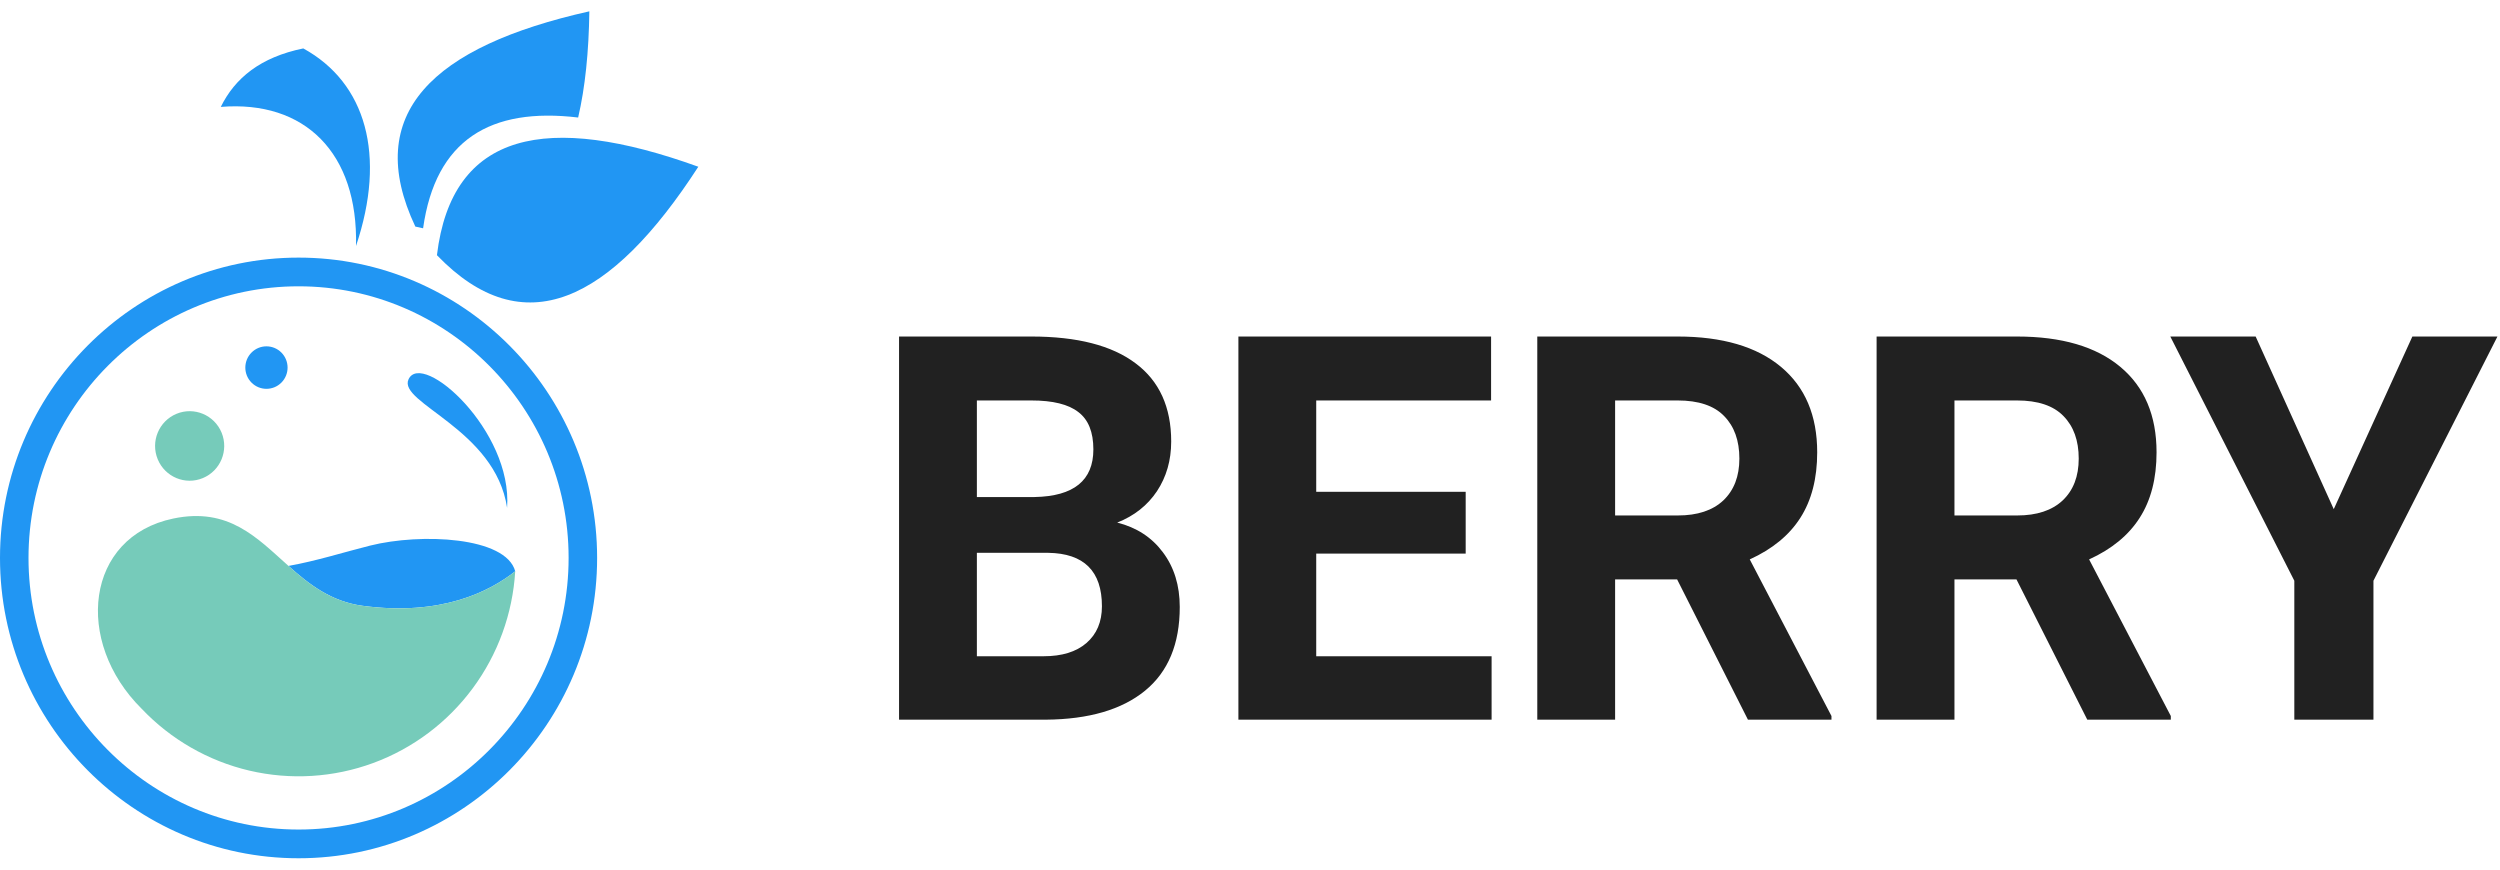
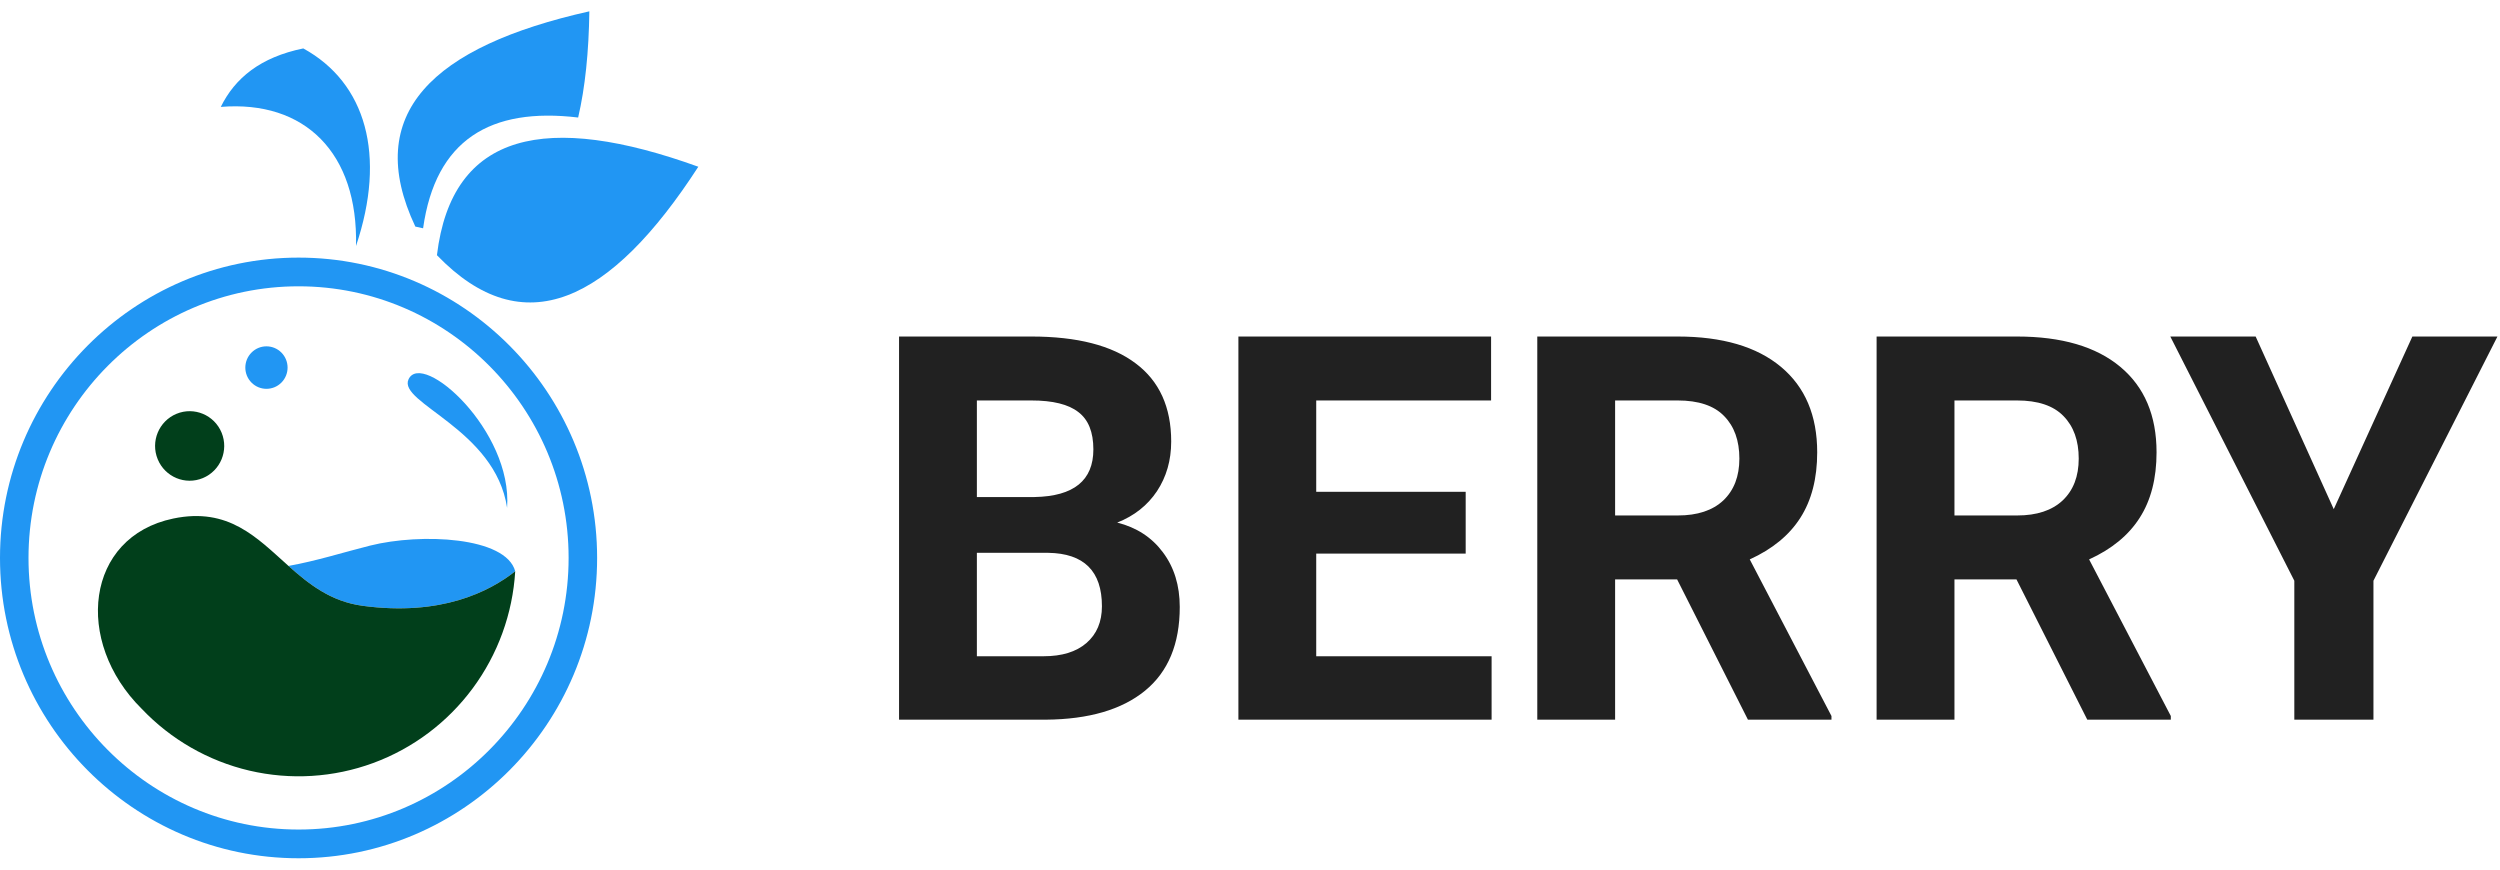
<svg xmlns="http://www.w3.org/2000/svg" width="92" height="32" viewBox="0 0 92 32" fill="none">
  <path d="M33.085 26.484V12.384H37.954C39.641 12.384 40.92 12.713 41.792 13.372C42.664 14.024 43.1 14.982 43.1 16.248C43.1 16.939 42.925 17.549 42.575 18.078C42.225 18.601 41.738 18.985 41.114 19.231C41.827 19.411 42.387 19.776 42.795 20.325C43.208 20.874 43.415 21.545 43.415 22.339C43.415 23.695 42.989 24.721 42.136 25.419C41.283 26.116 40.067 26.471 38.489 26.484H33.085ZM35.949 20.344V24.15H38.403C39.078 24.15 39.603 23.989 39.978 23.666C40.36 23.337 40.551 22.885 40.551 22.31C40.551 21.019 39.892 20.364 38.575 20.344H35.949ZM35.949 18.291H38.069C39.514 18.265 40.236 17.681 40.236 16.538C40.236 15.899 40.051 15.441 39.682 15.163C39.319 14.879 38.743 14.737 37.954 14.737H35.949V18.291ZM53.937 20.373H48.437V24.15H54.891V26.484H45.573V12.384H54.872V14.737H48.437V18.098H53.937V20.373ZM61.718 21.322H59.436V26.484H56.572V12.384H61.736C63.379 12.384 64.645 12.755 65.537 13.498C66.428 14.24 66.873 15.289 66.873 16.645C66.873 17.607 66.666 18.411 66.253 19.056C65.846 19.695 65.225 20.206 64.391 20.586L67.398 26.349V26.484H64.324L61.718 21.322ZM59.436 18.969H61.746C62.466 18.969 63.023 18.785 63.417 18.417C63.811 18.043 64.009 17.529 64.009 16.877C64.009 16.212 63.821 15.689 63.446 15.309C63.077 14.928 62.507 14.737 61.736 14.737H59.436V18.969ZM74.206 21.322H71.924V26.484H69.059V12.384H74.225C75.867 12.384 77.134 12.755 78.025 13.498C78.916 14.24 79.361 15.289 79.361 16.645C79.361 17.607 79.154 18.411 78.74 19.056C78.333 19.695 77.713 20.206 76.879 20.586L79.886 26.349V26.484H76.812L74.206 21.322ZM71.924 18.969H74.234C74.953 18.969 75.51 18.785 75.905 18.417C76.3 18.043 76.497 17.529 76.497 16.877C76.497 16.212 76.309 15.689 75.934 15.309C75.564 14.928 74.995 14.737 74.225 14.737H71.924V18.969ZM85.882 18.737L88.775 12.384H91.906L87.343 21.371V26.484H84.431V21.371L79.867 12.384H83.008L85.882 18.737Z" fill="#212121" />
  <path d="M10.987 31.584C4.928 31.584 0 26.626 0 20.532C0 14.438 4.929 9.48 10.987 9.48C17.045 9.48 21.974 14.438 21.974 20.532C21.974 26.626 17.046 31.584 10.987 31.584ZM10.987 10.536C5.508 10.536 1.049 15.02 1.049 20.532C1.049 26.044 5.508 30.527 10.987 30.527C16.466 30.527 20.925 26.043 20.925 20.531C20.925 15.019 16.467 10.536 10.987 10.536Z" fill="#2196F3" />
  <path d="M18.96 21.023C18.618 19.748 15.485 19.611 13.62 20.078C12.644 20.323 11.646 20.643 10.616 20.826C11.37 21.499 12.179 22.135 13.34 22.293C16.221 22.684 18.011 21.775 18.96 21.023Z" fill="#2196F3" />
-   <path d="M13.34 22.293C12.176 22.135 11.37 21.499 10.616 20.826C9.45 19.786 8.413 18.658 6.377 19.082C3.141 19.757 2.715 23.608 5.214 26.083C6.287 27.213 7.665 28.004 9.178 28.359C10.691 28.713 12.274 28.616 13.733 28.079C15.192 27.542 16.464 26.588 17.392 25.335C18.321 24.082 18.866 22.584 18.96 21.023C18.011 21.775 16.221 22.684 13.34 22.293Z" fill="#76cbba" />
+   <path d="M13.34 22.293C12.176 22.135 11.37 21.499 10.616 20.826C9.45 19.786 8.413 18.658 6.377 19.082C3.141 19.757 2.715 23.608 5.214 26.083C6.287 27.213 7.665 28.004 9.178 28.359C10.691 28.713 12.274 28.616 13.733 28.079C15.192 27.542 16.464 26.588 17.392 25.335C18.321 24.082 18.866 22.584 18.96 21.023C18.011 21.775 16.221 22.684 13.34 22.293Z" fill="#013F1B" />
  <path d="M15.034 13.959C14.63 14.829 18.23 15.796 18.661 18.688C18.869 15.841 15.534 12.882 15.034 13.959Z" fill="#2196F3" />
-   <path d="M7.466 17.593C8.115 17.323 8.423 16.575 8.155 15.922C7.886 15.269 7.142 14.959 6.493 15.229C5.844 15.5 5.535 16.248 5.804 16.901C6.073 17.554 6.817 17.864 7.466 17.593Z" fill="#76cbba" />
+   <path d="M7.466 17.593C8.115 17.323 8.423 16.575 8.155 15.922C7.886 15.269 7.142 14.959 6.493 15.229C5.844 15.5 5.535 16.248 5.804 16.901C6.073 17.554 6.817 17.864 7.466 17.593Z" fill="#013F1B" />
  <path d="M10.355 14.08C10.659 13.775 10.659 13.28 10.355 12.974C10.051 12.669 9.559 12.669 9.256 12.974C8.952 13.28 8.952 13.775 9.256 14.08C9.559 14.385 10.051 14.385 10.355 14.08Z" fill="#2196F3" />
  <path d="M13.101 9.052C14.225 5.715 13.47 3.049 11.161 1.782C9.584 2.105 8.647 2.873 8.125 3.934C11.22 3.682 13.184 5.63 13.101 9.052Z" fill="#2196F3" />
  <path d="M25.698 6.136C20.139 4.129 16.63 4.818 16.079 9.391C19.265 12.697 22.474 11.115 25.698 6.136Z" fill="#2196F3" />
  <path d="M21.276 4.325C21.534 3.217 21.668 1.908 21.688 0.417C15.923 1.709 13.322 4.177 15.284 8.338C15.382 8.362 15.475 8.381 15.57 8.401C16.028 5.144 18.046 3.938 21.276 4.325Z" fill="#2196F3" />
</svg>
